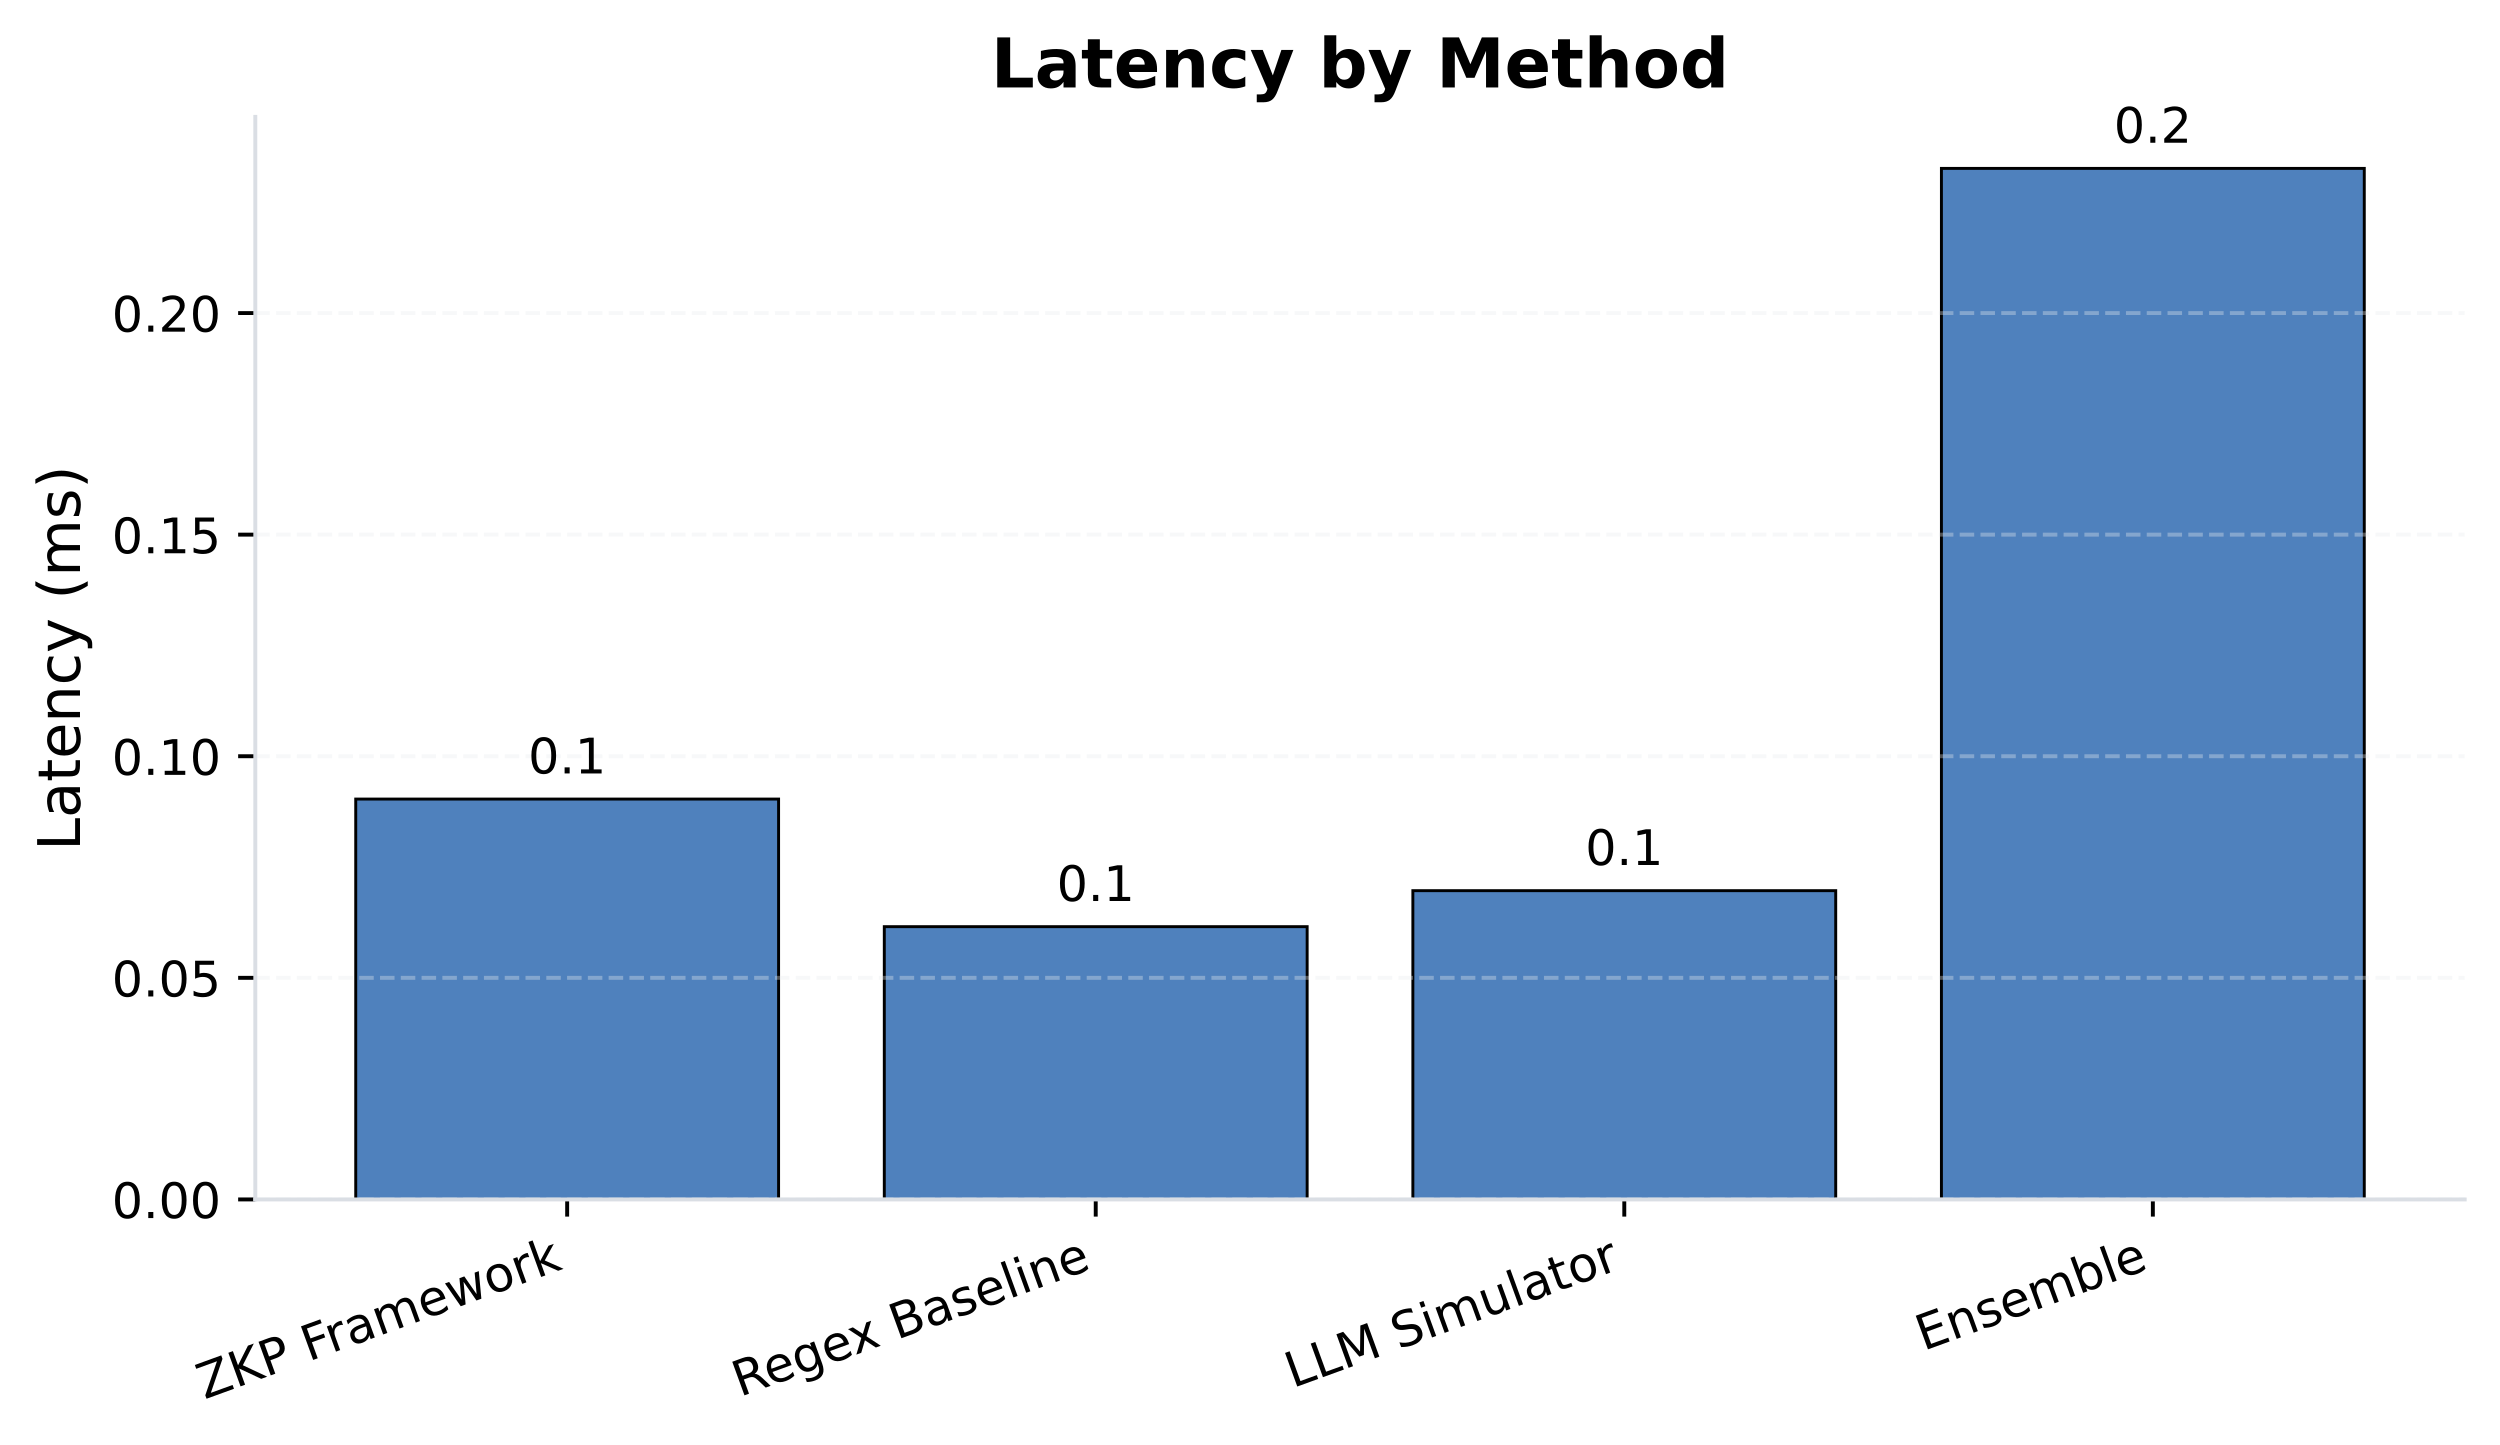
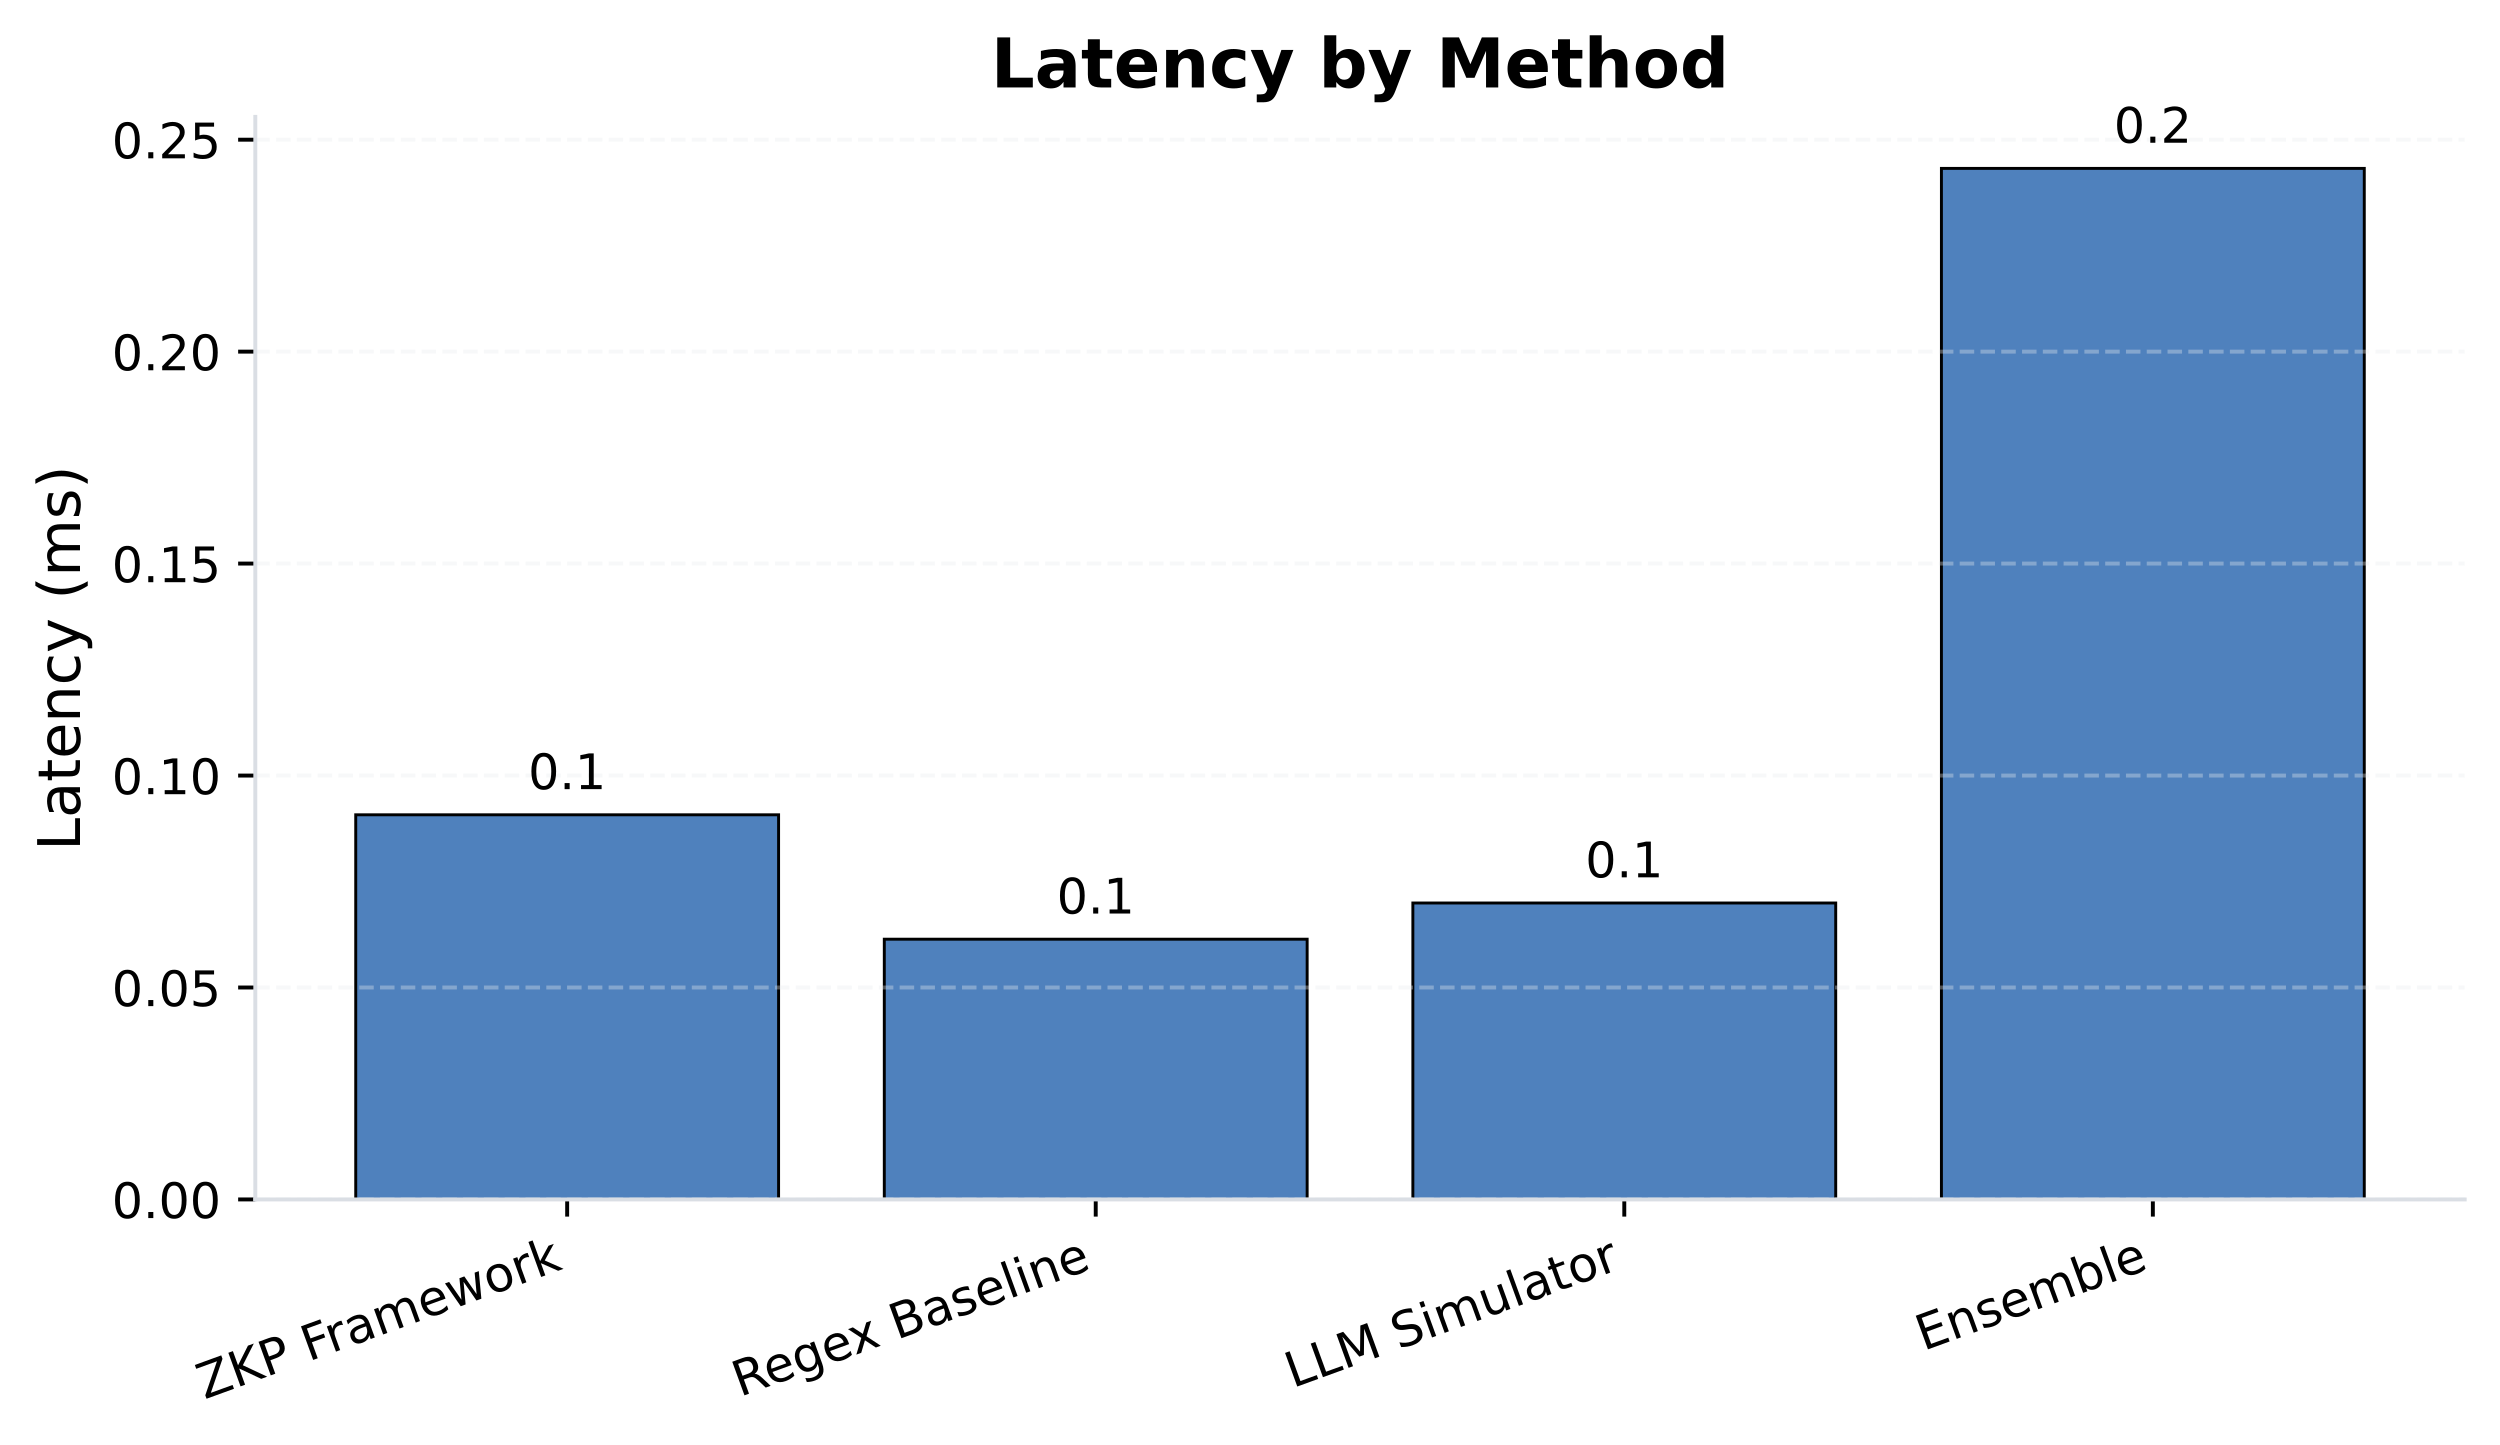
<svg xmlns="http://www.w3.org/2000/svg" xmlns:xlink="http://www.w3.org/1999/xlink" width="509.979pt" height="294.641pt" viewBox="0 0 509.979 294.641" version="1.1">
  <defs>
    <style type="text/css">*{stroke-linejoin: round; stroke-linecap: butt}</style>
  </defs>
  <g id="figure_1">
    <g id="patch_1">
      <path d="M 0 294.641  L 509.979 294.641  L 509.979 0  L 0 0  L 0 294.641  z " style="fill: none" />
    </g>
    <g id="axes_1">
      <g id="patch_2">
        <path d="M 52.079 244.678  L 502.779 244.678  L 502.779 23.838  L 52.079 23.838  L 52.079 244.678  z " style="fill: none" />
      </g>
      <g id="patch_3">
-         <path d="M 72.566 244.678  L 158.824 244.678  L 158.824 163.009  L 72.566 163.009  z " clip-path="url(#p9b73fdce96)" style="fill: #4f81bd; stroke: #000000; stroke-width: 0.6; stroke-linejoin: miter" />
+         <path d="M 72.566 244.678  L 158.824 244.678  L 158.824 166.217  L 72.566 166.217  z " clip-path="url(#p53a51ffe1f)" style="fill: #4f81bd; stroke: #000000; stroke-width: 0.6; stroke-linejoin: miter" />
      </g>
      <g id="patch_4">
-         <path d="M 180.389 244.678  L 266.647 244.678  L 266.647 189.033  L 180.389 189.033  z " clip-path="url(#p9b73fdce96)" style="fill: #4f81bd; stroke: #000000; stroke-width: 0.6; stroke-linejoin: miter" />
+         <path d="M 180.389 244.678  L 266.647 244.678  L 266.647 191.593  L 180.389 191.593  z " clip-path="url(#p53a51ffe1f)" style="fill: #4f81bd; stroke: #000000; stroke-width: 0.6; stroke-linejoin: miter" />
      </g>
      <g id="patch_5">
-         <path d="M 288.212 244.678  L 374.47 244.678  L 374.47 181.688  L 288.212 181.688  z " clip-path="url(#p9b73fdce96)" style="fill: #4f81bd; stroke: #000000; stroke-width: 0.6; stroke-linejoin: miter" />
+         <path d="M 288.212 244.678  L 374.47 244.678  L 374.47 184.205  L 288.212 184.205  z " clip-path="url(#p53a51ffe1f)" style="fill: #4f81bd; stroke: #000000; stroke-width: 0.6; stroke-linejoin: miter" />
      </g>
      <g id="patch_6">
-         <path d="M 396.035 244.678  L 482.293 244.678  L 482.293 34.354  L 396.035 34.354  z " clip-path="url(#p9b73fdce96)" style="fill: #4f81bd; stroke: #000000; stroke-width: 0.6; stroke-linejoin: miter" />
+         <path d="M 396.035 244.678  L 482.293 244.678  L 482.293 34.354  L 396.035 34.354  z " clip-path="url(#p53a51ffe1f)" style="fill: #4f81bd; stroke: #000000; stroke-width: 0.6; stroke-linejoin: miter" />
      </g>
      <g id="matplotlib.axis_1">
        <g id="xtick_1">
          <g id="line2d_1">
            <defs>
-               <path id="m4042a8eebd" d="M 0 0  L 0 3.5  " style="stroke: #000000; stroke-width: 0.8" />
+               <path id="m94153f0813" d="M 0 0  L 0 3.5  " style="stroke: #000000; stroke-width: 0.8" />
            </defs>
            <g>
-               <use xlink:href="#m4042a8eebd" x="115.695" y="244.678" style="stroke: #000000; stroke-width: 0.8" />
+               <use xlink:href="#m94153f0813" x="115.695" y="244.678" style="stroke: #000000; stroke-width: 0.8" />
            </g>
          </g>
          <g id="text_1">
            <g transform="translate(41.71257 285.4866) rotate(-20) scale(0.1 -0.1)">
              <defs>
                <path id="DejaVuSans-5a" d="M 359 4666  L 4025 4666  L 4025 4184  L 1075 531  L 4097 531  L 4097 0  L 288 0  L 288 481  L 3238 4134  L 359 4134  L 359 4666  z " transform="scale(0.015625)" />
                <path id="DejaVuSans-4b" d="M 628 4666  L 1259 4666  L 1259 2694  L 3353 4666  L 4166 4666  L 1850 2491  L 4331 0  L 3500 0  L 1259 2247  L 1259 0  L 628 0  L 628 4666  z " transform="scale(0.015625)" />
                <path id="DejaVuSans-50" d="M 1259 4147  L 1259 2394  L 2053 2394  Q 2494 2394 2734 2622  Q 2975 2850 2975 3272  Q 2975 3691 2734 3919  Q 2494 4147 2053 4147  L 1259 4147  z M 628 4666  L 2053 4666  Q 2838 4666 3239 4311  Q 3641 3956 3641 3272  Q 3641 2581 3239 2228  Q 2838 1875 2053 1875  L 1259 1875  L 1259 0  L 628 0  L 628 4666  z " transform="scale(0.015625)" />
                <path id="DejaVuSans-20" transform="scale(0.015625)" />
                <path id="DejaVuSans-46" d="M 628 4666  L 3309 4666  L 3309 4134  L 1259 4134  L 1259 2759  L 3109 2759  L 3109 2228  L 1259 2228  L 1259 0  L 628 0  L 628 4666  z " transform="scale(0.015625)" />
                <path id="DejaVuSans-72" d="M 2631 2963  Q 2534 3019 2420 3045  Q 2306 3072 2169 3072  Q 1681 3072 1420 2755  Q 1159 2438 1159 1844  L 1159 0  L 581 0  L 581 3500  L 1159 3500  L 1159 2956  Q 1341 3275 1631 3429  Q 1922 3584 2338 3584  Q 2397 3584 2469 3576  Q 2541 3569 2628 3553  L 2631 2963  z " transform="scale(0.015625)" />
                <path id="DejaVuSans-61" d="M 2194 1759  Q 1497 1759 1228 1600  Q 959 1441 959 1056  Q 959 750 1161 570  Q 1363 391 1709 391  Q 2188 391 2477 730  Q 2766 1069 2766 1631  L 2766 1759  L 2194 1759  z M 3341 1997  L 3341 0  L 2766 0  L 2766 531  Q 2569 213 2275 61  Q 1981 -91 1556 -91  Q 1019 -91 701 211  Q 384 513 384 1019  Q 384 1609 779 1909  Q 1175 2209 1959 2209  L 2766 2209  L 2766 2266  Q 2766 2663 2505 2880  Q 2244 3097 1772 3097  Q 1472 3097 1187 3025  Q 903 2953 641 2809  L 641 3341  Q 956 3463 1253 3523  Q 1550 3584 1831 3584  Q 2591 3584 2966 3190  Q 3341 2797 3341 1997  z " transform="scale(0.015625)" />
                <path id="DejaVuSans-6d" d="M 3328 2828  Q 3544 3216 3844 3400  Q 4144 3584 4550 3584  Q 5097 3584 5394 3201  Q 5691 2819 5691 2113  L 5691 0  L 5113 0  L 5113 2094  Q 5113 2597 4934 2840  Q 4756 3084 4391 3084  Q 3944 3084 3684 2787  Q 3425 2491 3425 1978  L 3425 0  L 2847 0  L 2847 2094  Q 2847 2600 2669 2842  Q 2491 3084 2119 3084  Q 1678 3084 1418 2786  Q 1159 2488 1159 1978  L 1159 0  L 581 0  L 581 3500  L 1159 3500  L 1159 2956  Q 1356 3278 1631 3431  Q 1906 3584 2284 3584  Q 2666 3584 2933 3390  Q 3200 3197 3328 2828  z " transform="scale(0.015625)" />
                <path id="DejaVuSans-65" d="M 3597 1894  L 3597 1613  L 953 1613  Q 991 1019 1311 708  Q 1631 397 2203 397  Q 2534 397 2845 478  Q 3156 559 3463 722  L 3463 178  Q 3153 47 2828 -22  Q 2503 -91 2169 -91  Q 1331 -91 842 396  Q 353 884 353 1716  Q 353 2575 817 3079  Q 1281 3584 2069 3584  Q 2775 3584 3186 3129  Q 3597 2675 3597 1894  z M 3022 2063  Q 3016 2534 2758 2815  Q 2500 3097 2075 3097  Q 1594 3097 1305 2825  Q 1016 2553 972 2059  L 3022 2063  z " transform="scale(0.015625)" />
                <path id="DejaVuSans-77" d="M 269 3500  L 844 3500  L 1563 769  L 2278 3500  L 2956 3500  L 3675 769  L 4391 3500  L 4966 3500  L 4050 0  L 3372 0  L 2619 2869  L 1863 0  L 1184 0  L 269 3500  z " transform="scale(0.015625)" />
                <path id="DejaVuSans-6f" d="M 1959 3097  Q 1497 3097 1228 2736  Q 959 2375 959 1747  Q 959 1119 1226 758  Q 1494 397 1959 397  Q 2419 397 2687 759  Q 2956 1122 2956 1747  Q 2956 2369 2687 2733  Q 2419 3097 1959 3097  z M 1959 3584  Q 2709 3584 3137 3096  Q 3566 2609 3566 1747  Q 3566 888 3137 398  Q 2709 -91 1959 -91  Q 1206 -91 779 398  Q 353 888 353 1747  Q 353 2609 779 3096  Q 1206 3584 1959 3584  z " transform="scale(0.015625)" />
                <path id="DejaVuSans-6b" d="M 581 4863  L 1159 4863  L 1159 1991  L 2875 3500  L 3609 3500  L 1753 1863  L 3688 0  L 2938 0  L 1159 1709  L 1159 0  L 581 0  L 581 4863  z " transform="scale(0.015625)" />
              </defs>
              <use xlink:href="#DejaVuSans-5a" />
              <use xlink:href="#DejaVuSans-4b" transform="translate(68.50586 0)" />
              <use xlink:href="#DejaVuSans-50" transform="translate(134.082 0)" />
              <use xlink:href="#DejaVuSans-20" transform="translate(194.3848 0)" />
              <use xlink:href="#DejaVuSans-46" transform="translate(226.1719 0)" />
              <use xlink:href="#DejaVuSans-72" transform="translate(276.4414 0)" />
              <use xlink:href="#DejaVuSans-61" transform="translate(317.5547 0)" />
              <use xlink:href="#DejaVuSans-6d" transform="translate(378.834 0)" />
              <use xlink:href="#DejaVuSans-65" transform="translate(476.2461 0)" />
              <use xlink:href="#DejaVuSans-77" transform="translate(537.7695 0)" />
              <use xlink:href="#DejaVuSans-6f" transform="translate(619.5566 0)" />
              <use xlink:href="#DejaVuSans-72" transform="translate(680.7383 0)" />
              <use xlink:href="#DejaVuSans-6b" transform="translate(721.8516 0)" />
            </g>
          </g>
        </g>
        <g id="xtick_2">
          <g id="line2d_2">
            <g>
-               <use xlink:href="#m4042a8eebd" x="223.518" y="244.678" style="stroke: #000000; stroke-width: 0.8" />
+               <use xlink:href="#m94153f0813" x="223.518" y="244.678" style="stroke: #000000; stroke-width: 0.8" />
            </g>
          </g>
          <g id="text_2">
            <g transform="translate(150.9451 284.9735) rotate(-20) scale(0.1 -0.1)">
              <defs>
                <path id="DejaVuSans-52" d="M 2841 2188  Q 3044 2119 3236 1894  Q 3428 1669 3622 1275  L 4263 0  L 3584 0  L 2988 1197  Q 2756 1666 2539 1819  Q 2322 1972 1947 1972  L 1259 1972  L 1259 0  L 628 0  L 628 4666  L 2053 4666  Q 2853 4666 3247 4331  Q 3641 3997 3641 3322  Q 3641 2881 3436 2590  Q 3231 2300 2841 2188  z M 1259 4147  L 1259 2491  L 2053 2491  Q 2509 2491 2742 2702  Q 2975 2913 2975 3322  Q 2975 3731 2742 3939  Q 2509 4147 2053 4147  L 1259 4147  z " transform="scale(0.015625)" />
                <path id="DejaVuSans-67" d="M 2906 1791  Q 2906 2416 2648 2759  Q 2391 3103 1925 3103  Q 1463 3103 1205 2759  Q 947 2416 947 1791  Q 947 1169 1205 825  Q 1463 481 1925 481  Q 2391 481 2648 825  Q 2906 1169 2906 1791  z M 3481 434  Q 3481 -459 3084 -895  Q 2688 -1331 1869 -1331  Q 1566 -1331 1297 -1286  Q 1028 -1241 775 -1147  L 775 -588  Q 1028 -725 1275 -790  Q 1522 -856 1778 -856  Q 2344 -856 2625 -561  Q 2906 -266 2906 331  L 2906 616  Q 2728 306 2450 153  Q 2172 0 1784 0  Q 1141 0 747 490  Q 353 981 353 1791  Q 353 2603 747 3093  Q 1141 3584 1784 3584  Q 2172 3584 2450 3431  Q 2728 3278 2906 2969  L 2906 3500  L 3481 3500  L 3481 434  z " transform="scale(0.015625)" />
                <path id="DejaVuSans-78" d="M 3513 3500  L 2247 1797  L 3578 0  L 2900 0  L 1881 1375  L 863 0  L 184 0  L 1544 1831  L 300 3500  L 978 3500  L 1906 2253  L 2834 3500  L 3513 3500  z " transform="scale(0.015625)" />
                <path id="DejaVuSans-42" d="M 1259 2228  L 1259 519  L 2272 519  Q 2781 519 3026 730  Q 3272 941 3272 1375  Q 3272 1813 3026 2020  Q 2781 2228 2272 2228  L 1259 2228  z M 1259 4147  L 1259 2741  L 2194 2741  Q 2656 2741 2882 2914  Q 3109 3088 3109 3444  Q 3109 3797 2882 3972  Q 2656 4147 2194 4147  L 1259 4147  z M 628 4666  L 2241 4666  Q 2963 4666 3353 4366  Q 3744 4066 3744 3513  Q 3744 3084 3544 2831  Q 3344 2578 2956 2516  Q 3422 2416 3680 2098  Q 3938 1781 3938 1306  Q 3938 681 3513 340  Q 3088 0 2303 0  L 628 0  L 628 4666  z " transform="scale(0.015625)" />
                <path id="DejaVuSans-73" d="M 2834 3397  L 2834 2853  Q 2591 2978 2328 3040  Q 2066 3103 1784 3103  Q 1356 3103 1142 2972  Q 928 2841 928 2578  Q 928 2378 1081 2264  Q 1234 2150 1697 2047  L 1894 2003  Q 2506 1872 2764 1633  Q 3022 1394 3022 966  Q 3022 478 2636 193  Q 2250 -91 1575 -91  Q 1294 -91 989 -36  Q 684 19 347 128  L 347 722  Q 666 556 975 473  Q 1284 391 1588 391  Q 1994 391 2212 530  Q 2431 669 2431 922  Q 2431 1156 2273 1281  Q 2116 1406 1581 1522  L 1381 1569  Q 847 1681 609 1914  Q 372 2147 372 2553  Q 372 3047 722 3315  Q 1072 3584 1716 3584  Q 2034 3584 2315 3537  Q 2597 3491 2834 3397  z " transform="scale(0.015625)" />
                <path id="DejaVuSans-6c" d="M 603 4863  L 1178 4863  L 1178 0  L 603 0  L 603 4863  z " transform="scale(0.015625)" />
                <path id="DejaVuSans-69" d="M 603 3500  L 1178 3500  L 1178 0  L 603 0  L 603 3500  z M 603 4863  L 1178 4863  L 1178 4134  L 603 4134  L 603 4863  z " transform="scale(0.015625)" />
                <path id="DejaVuSans-6e" d="M 3513 2113  L 3513 0  L 2938 0  L 2938 2094  Q 2938 2591 2744 2837  Q 2550 3084 2163 3084  Q 1697 3084 1428 2787  Q 1159 2491 1159 1978  L 1159 0  L 581 0  L 581 3500  L 1159 3500  L 1159 2956  Q 1366 3272 1645 3428  Q 1925 3584 2291 3584  Q 2894 3584 3203 3211  Q 3513 2838 3513 2113  z " transform="scale(0.015625)" />
              </defs>
              <use xlink:href="#DejaVuSans-52" />
              <use xlink:href="#DejaVuSans-65" transform="translate(64.98242 0)" />
              <use xlink:href="#DejaVuSans-67" transform="translate(126.5059 0)" />
              <use xlink:href="#DejaVuSans-65" transform="translate(189.9824 0)" />
              <use xlink:href="#DejaVuSans-78" transform="translate(249.7559 0)" />
              <use xlink:href="#DejaVuSans-20" transform="translate(308.9355 0)" />
              <use xlink:href="#DejaVuSans-42" transform="translate(340.7227 0)" />
              <use xlink:href="#DejaVuSans-61" transform="translate(409.3262 0)" />
              <use xlink:href="#DejaVuSans-73" transform="translate(470.6055 0)" />
              <use xlink:href="#DejaVuSans-65" transform="translate(522.7051 0)" />
              <use xlink:href="#DejaVuSans-6c" transform="translate(584.2285 0)" />
              <use xlink:href="#DejaVuSans-69" transform="translate(612.0117 0)" />
              <use xlink:href="#DejaVuSans-6e" transform="translate(639.7949 0)" />
              <use xlink:href="#DejaVuSans-65" transform="translate(703.1738 0)" />
            </g>
          </g>
        </g>
        <g id="xtick_3">
          <g id="line2d_3">
            <g>
-               <use xlink:href="#m4042a8eebd" x="331.341" y="244.678" style="stroke: #000000; stroke-width: 0.8" />
+               <use xlink:href="#m94153f0813" x="331.341" y="244.678" style="stroke: #000000; stroke-width: 0.8" />
            </g>
          </g>
          <g id="text_3">
            <g transform="translate(263.7132 283.1737) rotate(-20) scale(0.1 -0.1)">
              <defs>
                <path id="DejaVuSans-4c" d="M 628 4666  L 1259 4666  L 1259 531  L 3531 531  L 3531 0  L 628 0  L 628 4666  z " transform="scale(0.015625)" />
                <path id="DejaVuSans-4d" d="M 628 4666  L 1569 4666  L 2759 1491  L 3956 4666  L 4897 4666  L 4897 0  L 4281 0  L 4281 4097  L 3078 897  L 2444 897  L 1241 4097  L 1241 0  L 628 0  L 628 4666  z " transform="scale(0.015625)" />
                <path id="DejaVuSans-53" d="M 3425 4513  L 3425 3897  Q 3066 4069 2747 4153  Q 2428 4238 2131 4238  Q 1616 4238 1336 4038  Q 1056 3838 1056 3469  Q 1056 3159 1242 3001  Q 1428 2844 1947 2747  L 2328 2669  Q 3034 2534 3370 2195  Q 3706 1856 3706 1288  Q 3706 609 3251 259  Q 2797 -91 1919 -91  Q 1588 -91 1214 -16  Q 841 59 441 206  L 441 856  Q 825 641 1194 531  Q 1563 422 1919 422  Q 2459 422 2753 634  Q 3047 847 3047 1241  Q 3047 1584 2836 1778  Q 2625 1972 2144 2069  L 1759 2144  Q 1053 2284 737 2584  Q 422 2884 422 3419  Q 422 4038 858 4394  Q 1294 4750 2059 4750  Q 2388 4750 2728 4690  Q 3069 4631 3425 4513  z " transform="scale(0.015625)" />
                <path id="DejaVuSans-75" d="M 544 1381  L 544 3500  L 1119 3500  L 1119 1403  Q 1119 906 1312 657  Q 1506 409 1894 409  Q 2359 409 2629 706  Q 2900 1003 2900 1516  L 2900 3500  L 3475 3500  L 3475 0  L 2900 0  L 2900 538  Q 2691 219 2414 64  Q 2138 -91 1772 -91  Q 1169 -91 856 284  Q 544 659 544 1381  z M 1991 3584  L 1991 3584  z " transform="scale(0.015625)" />
                <path id="DejaVuSans-74" d="M 1172 4494  L 1172 3500  L 2356 3500  L 2356 3053  L 1172 3053  L 1172 1153  Q 1172 725 1289 603  Q 1406 481 1766 481  L 2356 481  L 2356 0  L 1766 0  Q 1100 0 847 248  Q 594 497 594 1153  L 594 3053  L 172 3053  L 172 3500  L 594 3500  L 594 4494  L 1172 4494  z " transform="scale(0.015625)" />
              </defs>
              <use xlink:href="#DejaVuSans-4c" />
              <use xlink:href="#DejaVuSans-4c" transform="translate(55.71289 0)" />
              <use xlink:href="#DejaVuSans-4d" transform="translate(111.4258 0)" />
              <use xlink:href="#DejaVuSans-20" transform="translate(197.7051 0)" />
              <use xlink:href="#DejaVuSans-53" transform="translate(229.4922 0)" />
              <use xlink:href="#DejaVuSans-69" transform="translate(292.9688 0)" />
              <use xlink:href="#DejaVuSans-6d" transform="translate(320.752 0)" />
              <use xlink:href="#DejaVuSans-75" transform="translate(418.1641 0)" />
              <use xlink:href="#DejaVuSans-6c" transform="translate(481.543 0)" />
              <use xlink:href="#DejaVuSans-61" transform="translate(509.3262 0)" />
              <use xlink:href="#DejaVuSans-74" transform="translate(570.6055 0)" />
              <use xlink:href="#DejaVuSans-6f" transform="translate(609.8145 0)" />
              <use xlink:href="#DejaVuSans-72" transform="translate(670.9961 0)" />
            </g>
          </g>
        </g>
        <g id="xtick_4">
          <g id="line2d_4">
            <g>
-               <use xlink:href="#m4042a8eebd" x="439.164" y="244.678" style="stroke: #000000; stroke-width: 0.8" />
+               <use xlink:href="#m94153f0813" x="439.164" y="244.678" style="stroke: #000000; stroke-width: 0.8" />
            </g>
          </g>
          <g id="text_4">
            <g transform="translate(392.3709 275.5904) rotate(-20) scale(0.1 -0.1)">
              <defs>
                <path id="DejaVuSans-45" d="M 628 4666  L 3578 4666  L 3578 4134  L 1259 4134  L 1259 2753  L 3481 2753  L 3481 2222  L 1259 2222  L 1259 531  L 3634 531  L 3634 0  L 628 0  L 628 4666  z " transform="scale(0.015625)" />
                <path id="DejaVuSans-62" d="M 3116 1747  Q 3116 2381 2855 2742  Q 2594 3103 2138 3103  Q 1681 3103 1420 2742  Q 1159 2381 1159 1747  Q 1159 1113 1420 752  Q 1681 391 2138 391  Q 2594 391 2855 752  Q 3116 1113 3116 1747  z M 1159 2969  Q 1341 3281 1617 3432  Q 1894 3584 2278 3584  Q 2916 3584 3314 3078  Q 3713 2572 3713 1747  Q 3713 922 3314 415  Q 2916 -91 2278 -91  Q 1894 -91 1617 61  Q 1341 213 1159 525  L 1159 0  L 581 0  L 581 4863  L 1159 4863  L 1159 2969  z " transform="scale(0.015625)" />
              </defs>
              <use xlink:href="#DejaVuSans-45" />
              <use xlink:href="#DejaVuSans-6e" transform="translate(63.18359 0)" />
              <use xlink:href="#DejaVuSans-73" transform="translate(126.5625 0)" />
              <use xlink:href="#DejaVuSans-65" transform="translate(178.6621 0)" />
              <use xlink:href="#DejaVuSans-6d" transform="translate(240.1855 0)" />
              <use xlink:href="#DejaVuSans-62" transform="translate(337.5977 0)" />
              <use xlink:href="#DejaVuSans-6c" transform="translate(401.0742 0)" />
              <use xlink:href="#DejaVuSans-65" transform="translate(428.8574 0)" />
            </g>
          </g>
        </g>
      </g>
      <g id="matplotlib.axis_2">
        <g id="ytick_1">
          <g id="line2d_5">
-             <path d="M 52.079 244.678  L 502.779 244.678  " clip-path="url(#p9b73fdce96)" style="fill: none; stroke-dasharray: 2.96,1.28; stroke-dashoffset: 0; stroke: #e9ecef; stroke-opacity: 0.35; stroke-width: 0.8" />
+             <path d="M 52.079 244.678  L 502.779 244.678  " clip-path="url(#p53a51ffe1f)" style="fill: none; stroke-dasharray: 2.96,1.28; stroke-dashoffset: 0; stroke: #e9ecef; stroke-opacity: 0.35; stroke-width: 0.8" />
          </g>
          <g id="line2d_6">
            <defs>
-               <path id="m403dfc84d6" d="M 0 0  L -3.5 0  " style="stroke: #000000; stroke-width: 0.8" />
+               <path id="m1c121c171b" d="M 0 0  L -3.5 0  " style="stroke: #000000; stroke-width: 0.8" />
            </defs>
            <g>
-               <use xlink:href="#m403dfc84d6" x="52.079" y="244.678" style="stroke: #000000; stroke-width: 0.8" />
+               <use xlink:href="#m1c121c171b" x="52.079" y="244.678" style="stroke: #000000; stroke-width: 0.8" />
            </g>
          </g>
          <g id="text_5">
            <g transform="translate(22.81375 248.4771) scale(0.1 -0.1)">
              <defs>
                <path id="DejaVuSans-30" d="M 2034 4250  Q 1547 4250 1301 3770  Q 1056 3291 1056 2328  Q 1056 1369 1301 889  Q 1547 409 2034 409  Q 2525 409 2770 889  Q 3016 1369 3016 2328  Q 3016 3291 2770 3770  Q 2525 4250 2034 4250  z M 2034 4750  Q 2819 4750 3233 4129  Q 3647 3509 3647 2328  Q 3647 1150 3233 529  Q 2819 -91 2034 -91  Q 1250 -91 836 529  Q 422 1150 422 2328  Q 422 3509 836 4129  Q 1250 4750 2034 4750  z " transform="scale(0.015625)" />
                <path id="DejaVuSans-2e" d="M 684 794  L 1344 794  L 1344 0  L 684 0  L 684 794  z " transform="scale(0.015625)" />
              </defs>
              <use xlink:href="#DejaVuSans-30" />
              <use xlink:href="#DejaVuSans-2e" transform="translate(63.62305 0)" />
              <use xlink:href="#DejaVuSans-30" transform="translate(95.41016 0)" />
              <use xlink:href="#DejaVuSans-30" transform="translate(159.0332 0)" />
            </g>
          </g>
        </g>
        <g id="ytick_2">
          <g id="line2d_7">
-             <path d="M 52.079 199.474  L 502.779 199.474  " clip-path="url(#p9b73fdce96)" style="fill: none; stroke-dasharray: 2.96,1.28; stroke-dashoffset: 0; stroke: #e9ecef; stroke-opacity: 0.35; stroke-width: 0.8" />
+             <path d="M 52.079 201.441  L 502.779 201.441  " clip-path="url(#p53a51ffe1f)" style="fill: none; stroke-dasharray: 2.96,1.28; stroke-dashoffset: 0; stroke: #e9ecef; stroke-opacity: 0.35; stroke-width: 0.8" />
          </g>
          <g id="line2d_8">
            <g>
-               <use xlink:href="#m403dfc84d6" x="52.079" y="199.474" style="stroke: #000000; stroke-width: 0.8" />
+               <use xlink:href="#m1c121c171b" x="52.079" y="201.441" style="stroke: #000000; stroke-width: 0.8" />
            </g>
          </g>
          <g id="text_6">
-             <g transform="translate(22.81375 203.2731) scale(0.1 -0.1)">
+             <g transform="translate(22.81375 205.2405) scale(0.1 -0.1)">
              <defs>
                <path id="DejaVuSans-35" d="M 691 4666  L 3169 4666  L 3169 4134  L 1269 4134  L 1269 2991  Q 1406 3038 1543 3061  Q 1681 3084 1819 3084  Q 2600 3084 3056 2656  Q 3513 2228 3513 1497  Q 3513 744 3044 326  Q 2575 -91 1722 -91  Q 1428 -91 1123 -41  Q 819 9 494 109  L 494 744  Q 775 591 1075 516  Q 1375 441 1709 441  Q 2250 441 2565 725  Q 2881 1009 2881 1497  Q 2881 1984 2565 2268  Q 2250 2553 1709 2553  Q 1456 2553 1204 2497  Q 953 2441 691 2322  L 691 4666  z " transform="scale(0.015625)" />
              </defs>
              <use xlink:href="#DejaVuSans-30" />
              <use xlink:href="#DejaVuSans-2e" transform="translate(63.62305 0)" />
              <use xlink:href="#DejaVuSans-30" transform="translate(95.41016 0)" />
              <use xlink:href="#DejaVuSans-35" transform="translate(159.0332 0)" />
            </g>
          </g>
        </g>
        <g id="ytick_3">
          <g id="line2d_9">
-             <path d="M 52.079 154.27  L 502.779 154.27  " clip-path="url(#p9b73fdce96)" style="fill: none; stroke-dasharray: 2.96,1.28; stroke-dashoffset: 0; stroke: #e9ecef; stroke-opacity: 0.35; stroke-width: 0.8" />
+             <path d="M 52.079 158.205  L 502.779 158.205  " clip-path="url(#p53a51ffe1f)" style="fill: none; stroke-dasharray: 2.96,1.28; stroke-dashoffset: 0; stroke: #e9ecef; stroke-opacity: 0.35; stroke-width: 0.8" />
          </g>
          <g id="line2d_10">
            <g>
-               <use xlink:href="#m403dfc84d6" x="52.079" y="154.27" style="stroke: #000000; stroke-width: 0.8" />
+               <use xlink:href="#m1c121c171b" x="52.079" y="158.205" style="stroke: #000000; stroke-width: 0.8" />
            </g>
          </g>
          <g id="text_7">
-             <g transform="translate(22.81375 158.069) scale(0.1 -0.1)">
+             <g transform="translate(22.81375 162.0039) scale(0.1 -0.1)">
              <defs>
                <path id="DejaVuSans-31" d="M 794 531  L 1825 531  L 1825 4091  L 703 3866  L 703 4441  L 1819 4666  L 2450 4666  L 2450 531  L 3481 531  L 3481 0  L 794 0  L 794 531  z " transform="scale(0.015625)" />
              </defs>
              <use xlink:href="#DejaVuSans-30" />
              <use xlink:href="#DejaVuSans-2e" transform="translate(63.62305 0)" />
              <use xlink:href="#DejaVuSans-31" transform="translate(95.41016 0)" />
              <use xlink:href="#DejaVuSans-30" transform="translate(159.0332 0)" />
            </g>
          </g>
        </g>
        <g id="ytick_4">
          <g id="line2d_11">
-             <path d="M 52.079 109.066  L 502.779 109.066  " clip-path="url(#p9b73fdce96)" style="fill: none; stroke-dasharray: 2.96,1.28; stroke-dashoffset: 0; stroke: #e9ecef; stroke-opacity: 0.35; stroke-width: 0.8" />
+             <path d="M 52.079 114.968  L 502.779 114.968  " clip-path="url(#p53a51ffe1f)" style="fill: none; stroke-dasharray: 2.96,1.28; stroke-dashoffset: 0; stroke: #e9ecef; stroke-opacity: 0.35; stroke-width: 0.8" />
          </g>
          <g id="line2d_12">
            <g>
-               <use xlink:href="#m403dfc84d6" x="52.079" y="109.066" style="stroke: #000000; stroke-width: 0.8" />
+               <use xlink:href="#m1c121c171b" x="52.079" y="114.968" style="stroke: #000000; stroke-width: 0.8" />
            </g>
          </g>
          <g id="text_8">
-             <g transform="translate(22.81375 112.865) scale(0.1 -0.1)">
+             <g transform="translate(22.81375 118.7673) scale(0.1 -0.1)">
              <use xlink:href="#DejaVuSans-30" />
              <use xlink:href="#DejaVuSans-2e" transform="translate(63.62305 0)" />
              <use xlink:href="#DejaVuSans-31" transform="translate(95.41016 0)" />
              <use xlink:href="#DejaVuSans-35" transform="translate(159.0332 0)" />
            </g>
          </g>
        </g>
        <g id="ytick_5">
          <g id="line2d_13">
-             <path d="M 52.079 63.862  L 502.779 63.862  " clip-path="url(#p9b73fdce96)" style="fill: none; stroke-dasharray: 2.96,1.28; stroke-dashoffset: 0; stroke: #e9ecef; stroke-opacity: 0.35; stroke-width: 0.8" />
+             <path d="M 52.079 71.732  L 502.779 71.732  " clip-path="url(#p53a51ffe1f)" style="fill: none; stroke-dasharray: 2.96,1.28; stroke-dashoffset: 0; stroke: #e9ecef; stroke-opacity: 0.35; stroke-width: 0.8" />
          </g>
          <g id="line2d_14">
            <g>
-               <use xlink:href="#m403dfc84d6" x="52.079" y="63.862" style="stroke: #000000; stroke-width: 0.8" />
+               <use xlink:href="#m1c121c171b" x="52.079" y="71.732" style="stroke: #000000; stroke-width: 0.8" />
            </g>
          </g>
          <g id="text_9">
-             <g transform="translate(22.81375 67.66096) scale(0.1 -0.1)">
+             <g transform="translate(22.81375 75.53073) scale(0.1 -0.1)">
              <defs>
                <path id="DejaVuSans-32" d="M 1228 531  L 3431 531  L 3431 0  L 469 0  L 469 531  Q 828 903 1448 1529  Q 2069 2156 2228 2338  Q 2531 2678 2651 2914  Q 2772 3150 2772 3378  Q 2772 3750 2511 3984  Q 2250 4219 1831 4219  Q 1534 4219 1204 4116  Q 875 4013 500 3803  L 500 4441  Q 881 4594 1212 4672  Q 1544 4750 1819 4750  Q 2544 4750 2975 4387  Q 3406 4025 3406 3419  Q 3406 3131 3298 2873  Q 3191 2616 2906 2266  Q 2828 2175 2409 1742  Q 1991 1309 1228 531  z " transform="scale(0.015625)" />
              </defs>
              <use xlink:href="#DejaVuSans-30" />
              <use xlink:href="#DejaVuSans-2e" transform="translate(63.62305 0)" />
              <use xlink:href="#DejaVuSans-32" transform="translate(95.41016 0)" />
              <use xlink:href="#DejaVuSans-30" transform="translate(159.0332 0)" />
            </g>
          </g>
        </g>
-         <g id="text_10">
+         <g id="ytick_6">
+           <g id="line2d_15">
+             <path d="M 52.079 28.495  L 502.779 28.495  " clip-path="url(#p53a51ffe1f)" style="fill: none; stroke-dasharray: 2.96,1.28; stroke-dashoffset: 0; stroke: #e9ecef; stroke-opacity: 0.35; stroke-width: 0.8" />
+           </g>
+           <g id="line2d_16">
+             <g>
+               <use xlink:href="#m1c121c171b" x="52.079" y="28.495" style="stroke: #000000; stroke-width: 0.8" />
+             </g>
+           </g>
+           <g id="text_10">
+             <g transform="translate(22.81375 32.29414) scale(0.1 -0.1)">
+               <use xlink:href="#DejaVuSans-30" />
+               <use xlink:href="#DejaVuSans-2e" transform="translate(63.62305 0)" />
+               <use xlink:href="#DejaVuSans-32" transform="translate(95.41016 0)" />
+               <use xlink:href="#DejaVuSans-35" transform="translate(159.0332 0)" />
+             </g>
+           </g>
+         </g>
+         <g id="text_11">
          <g transform="translate(16.31812 173.5335) rotate(-90) scale(0.12 -0.12)">
            <defs>
              <path id="DejaVuSans-63" d="M 3122 3366  L 3122 2828  Q 2878 2963 2633 3030  Q 2388 3097 2138 3097  Q 1578 3097 1268 2742  Q 959 2388 959 1747  Q 959 1106 1268 751  Q 1578 397 2138 397  Q 2388 397 2633 464  Q 2878 531 3122 666  L 3122 134  Q 2881 22 2623 -34  Q 2366 -91 2075 -91  Q 1284 -91 818 406  Q 353 903 353 1747  Q 353 2603 823 3093  Q 1294 3584 2113 3584  Q 2378 3584 2631 3529  Q 2884 3475 3122 3366  z " transform="scale(0.015625)" />
              <path id="DejaVuSans-79" d="M 2059 -325  Q 1816 -950 1584 -1140  Q 1353 -1331 966 -1331  L 506 -1331  L 506 -850  L 844 -850  Q 1081 -850 1212 -737  Q 1344 -625 1503 -206  L 1606 56  L 191 3500  L 800 3500  L 1894 763  L 2988 3500  L 3597 3500  L 2059 -325  z " transform="scale(0.015625)" />
              <path id="DejaVuSans-28" d="M 1984 4856  Q 1566 4138 1362 3434  Q 1159 2731 1159 2009  Q 1159 1288 1364 580  Q 1569 -128 1984 -844  L 1484 -844  Q 1016 -109 783 600  Q 550 1309 550 2009  Q 550 2706 781 3412  Q 1013 4119 1484 4856  L 1984 4856  z " transform="scale(0.015625)" />
              <path id="DejaVuSans-29" d="M 513 4856  L 1013 4856  Q 1481 4119 1714 3412  Q 1947 2706 1947 2009  Q 1947 1309 1714 600  Q 1481 -109 1013 -844  L 513 -844  Q 928 -128 1133 580  Q 1338 1288 1338 2009  Q 1338 2731 1133 3434  Q 928 4138 513 4856  z " transform="scale(0.015625)" />
            </defs>
            <use xlink:href="#DejaVuSans-4c" />
            <use xlink:href="#DejaVuSans-61" transform="translate(55.71289 0)" />
            <use xlink:href="#DejaVuSans-74" transform="translate(116.9922 0)" />
            <use xlink:href="#DejaVuSans-65" transform="translate(156.2012 0)" />
            <use xlink:href="#DejaVuSans-6e" transform="translate(217.7246 0)" />
            <use xlink:href="#DejaVuSans-63" transform="translate(281.1035 0)" />
            <use xlink:href="#DejaVuSans-79" transform="translate(336.084 0)" />
            <use xlink:href="#DejaVuSans-20" transform="translate(395.2637 0)" />
            <use xlink:href="#DejaVuSans-28" transform="translate(427.0508 0)" />
            <use xlink:href="#DejaVuSans-6d" transform="translate(466.0645 0)" />
            <use xlink:href="#DejaVuSans-73" transform="translate(563.4766 0)" />
            <use xlink:href="#DejaVuSans-29" transform="translate(615.5762 0)" />
          </g>
        </g>
      </g>
      <g id="patch_7">
        <path d="M 52.079 244.678  L 52.079 23.838  " style="fill: none; stroke: #dadee4; stroke-width: 0.8; stroke-linejoin: miter; stroke-linecap: square" />
      </g>
      <g id="patch_8">
        <path d="M 52.079 244.678  L 502.779 244.678  " style="fill: none; stroke: #dadee4; stroke-width: 0.8; stroke-linejoin: miter; stroke-linecap: square" />
      </g>
-       <g id="text_11">
-         <g transform="translate(107.7434 157.7746) scale(0.1 -0.1)">
+       <g id="text_12">
+         <g transform="translate(107.7434 160.9824) scale(0.1 -0.1)">
          <use xlink:href="#DejaVuSans-30" />
          <use xlink:href="#DejaVuSans-2e" transform="translate(63.62305 0)" />
          <use xlink:href="#DejaVuSans-31" transform="translate(95.41016 0)" />
        </g>
      </g>
-       <g id="text_12">
-         <g transform="translate(215.5663 183.7988) scale(0.1 -0.1)">
+       <g id="text_13">
+         <g transform="translate(215.5663 186.358) scale(0.1 -0.1)">
          <use xlink:href="#DejaVuSans-30" />
          <use xlink:href="#DejaVuSans-2e" transform="translate(63.62305 0)" />
          <use xlink:href="#DejaVuSans-31" transform="translate(95.41016 0)" />
        </g>
      </g>
-       <g id="text_13">
-         <g transform="translate(323.3893 176.4539) scale(0.1 -0.1)">
+       <g id="text_14">
+         <g transform="translate(323.3893 178.9704) scale(0.1 -0.1)">
          <use xlink:href="#DejaVuSans-30" />
          <use xlink:href="#DejaVuSans-2e" transform="translate(63.62305 0)" />
          <use xlink:href="#DejaVuSans-31" transform="translate(95.41016 0)" />
        </g>
      </g>
-       <g id="text_14">
+       <g id="text_15">
        <g transform="translate(431.2123 29.11946) scale(0.1 -0.1)">
          <use xlink:href="#DejaVuSans-30" />
          <use xlink:href="#DejaVuSans-2e" transform="translate(63.62305 0)" />
          <use xlink:href="#DejaVuSans-32" transform="translate(95.41016 0)" />
        </g>
      </g>
-       <g id="text_15">
+       <g id="text_16">
        <g transform="translate(202.1455 17.83781) scale(0.14 -0.14)">
          <defs>
            <path id="DejaVuSans-Bold-4c" d="M 588 4666  L 1791 4666  L 1791 909  L 3903 909  L 3903 0  L 588 0  L 588 4666  z " transform="scale(0.015625)" />
            <path id="DejaVuSans-Bold-61" d="M 2106 1575  Q 1756 1575 1579 1456  Q 1403 1338 1403 1106  Q 1403 894 1545 773  Q 1688 653 1941 653  Q 2256 653 2472 879  Q 2688 1106 2688 1447  L 2688 1575  L 2106 1575  z M 3816 1997  L 3816 0  L 2688 0  L 2688 519  Q 2463 200 2181 54  Q 1900 -91 1497 -91  Q 953 -91 614 226  Q 275 544 275 1050  Q 275 1666 698 1953  Q 1122 2241 2028 2241  L 2688 2241  L 2688 2328  Q 2688 2594 2478 2717  Q 2269 2841 1825 2841  Q 1466 2841 1156 2769  Q 847 2697 581 2553  L 581 3406  Q 941 3494 1303 3539  Q 1666 3584 2028 3584  Q 2975 3584 3395 3211  Q 3816 2838 3816 1997  z " transform="scale(0.015625)" />
            <path id="DejaVuSans-Bold-74" d="M 1759 4494  L 1759 3500  L 2913 3500  L 2913 2700  L 1759 2700  L 1759 1216  Q 1759 972 1856 886  Q 1953 800 2241 800  L 2816 800  L 2816 0  L 1856 0  Q 1194 0 917 276  Q 641 553 641 1216  L 641 2700  L 84 2700  L 84 3500  L 641 3500  L 641 4494  L 1759 4494  z " transform="scale(0.015625)" />
            <path id="DejaVuSans-Bold-65" d="M 4031 1759  L 4031 1441  L 1416 1441  Q 1456 1047 1700 850  Q 1944 653 2381 653  Q 2734 653 3104 758  Q 3475 863 3866 1075  L 3866 213  Q 3469 63 3072 -14  Q 2675 -91 2278 -91  Q 1328 -91 801 392  Q 275 875 275 1747  Q 275 2603 792 3093  Q 1309 3584 2216 3584  Q 3041 3584 3536 3087  Q 4031 2591 4031 1759  z M 2881 2131  Q 2881 2450 2695 2645  Q 2509 2841 2209 2841  Q 1884 2841 1681 2658  Q 1478 2475 1428 2131  L 2881 2131  z " transform="scale(0.015625)" />
            <path id="DejaVuSans-Bold-6e" d="M 4056 2131  L 4056 0  L 2931 0  L 2931 347  L 2931 1631  Q 2931 2084 2911 2256  Q 2891 2428 2841 2509  Q 2775 2619 2662 2680  Q 2550 2741 2406 2741  Q 2056 2741 1856 2470  Q 1656 2200 1656 1722  L 1656 0  L 538 0  L 538 3500  L 1656 3500  L 1656 2988  Q 1909 3294 2193 3439  Q 2478 3584 2822 3584  Q 3428 3584 3742 3212  Q 4056 2841 4056 2131  z " transform="scale(0.015625)" />
            <path id="DejaVuSans-Bold-63" d="M 3366 3391  L 3366 2478  Q 3138 2634 2908 2709  Q 2678 2784 2431 2784  Q 1963 2784 1702 2511  Q 1441 2238 1441 1747  Q 1441 1256 1702 982  Q 1963 709 2431 709  Q 2694 709 2930 787  Q 3166 866 3366 1019  L 3366 103  Q 3103 6 2833 -42  Q 2563 -91 2291 -91  Q 1344 -91 809 395  Q 275 881 275 1747  Q 275 2613 809 3098  Q 1344 3584 2291 3584  Q 2566 3584 2833 3536  Q 3100 3488 3366 3391  z " transform="scale(0.015625)" />
            <path id="DejaVuSans-Bold-79" d="M 78 3500  L 1197 3500  L 2138 1125  L 2938 3500  L 4056 3500  L 2584 -331  Q 2363 -916 2067 -1148  Q 1772 -1381 1288 -1381  L 641 -1381  L 641 -647  L 991 -647  Q 1275 -647 1404 -556  Q 1534 -466 1606 -231  L 1638 -134  L 78 3500  z " transform="scale(0.015625)" />
            <path id="DejaVuSans-Bold-20" transform="scale(0.015625)" />
            <path id="DejaVuSans-Bold-62" d="M 2400 722  Q 2759 722 2948 984  Q 3138 1247 3138 1747  Q 3138 2247 2948 2509  Q 2759 2772 2400 2772  Q 2041 2772 1848 2508  Q 1656 2244 1656 1747  Q 1656 1250 1848 986  Q 2041 722 2400 722  z M 1656 2988  Q 1888 3294 2169 3439  Q 2450 3584 2816 3584  Q 3463 3584 3878 3070  Q 4294 2556 4294 1747  Q 4294 938 3878 423  Q 3463 -91 2816 -91  Q 2450 -91 2169 54  Q 1888 200 1656 506  L 1656 0  L 538 0  L 538 4863  L 1656 4863  L 1656 2988  z " transform="scale(0.015625)" />
            <path id="DejaVuSans-Bold-4d" d="M 588 4666  L 2119 4666  L 3181 2169  L 4250 4666  L 5778 4666  L 5778 0  L 4641 0  L 4641 3413  L 3566 897  L 2803 897  L 1728 3413  L 1728 0  L 588 0  L 588 4666  z " transform="scale(0.015625)" />
            <path id="DejaVuSans-Bold-68" d="M 4056 2131  L 4056 0  L 2931 0  L 2931 347  L 2931 1625  Q 2931 2084 2911 2256  Q 2891 2428 2841 2509  Q 2775 2619 2662 2680  Q 2550 2741 2406 2741  Q 2056 2741 1856 2470  Q 1656 2200 1656 1722  L 1656 0  L 538 0  L 538 4863  L 1656 4863  L 1656 2988  Q 1909 3294 2193 3439  Q 2478 3584 2822 3584  Q 3428 3584 3742 3212  Q 4056 2841 4056 2131  z " transform="scale(0.015625)" />
            <path id="DejaVuSans-Bold-6f" d="M 2203 2784  Q 1831 2784 1636 2517  Q 1441 2250 1441 1747  Q 1441 1244 1636 976  Q 1831 709 2203 709  Q 2569 709 2762 976  Q 2956 1244 2956 1747  Q 2956 2250 2762 2517  Q 2569 2784 2203 2784  z M 2203 3584  Q 3106 3584 3614 3096  Q 4122 2609 4122 1747  Q 4122 884 3614 396  Q 3106 -91 2203 -91  Q 1297 -91 786 396  Q 275 884 275 1747  Q 275 2609 786 3096  Q 1297 3584 2203 3584  z " transform="scale(0.015625)" />
            <path id="DejaVuSans-Bold-64" d="M 2919 2988  L 2919 4863  L 4044 4863  L 4044 0  L 2919 0  L 2919 506  Q 2688 197 2409 53  Q 2131 -91 1766 -91  Q 1119 -91 703 423  Q 288 938 288 1747  Q 288 2556 703 3070  Q 1119 3584 1766 3584  Q 2128 3584 2408 3439  Q 2688 3294 2919 2988  z M 2181 722  Q 2541 722 2730 984  Q 2919 1247 2919 1747  Q 2919 2247 2730 2509  Q 2541 2772 2181 2772  Q 1825 2772 1636 2509  Q 1447 2247 1447 1747  Q 1447 1247 1636 984  Q 1825 722 2181 722  z " transform="scale(0.015625)" />
          </defs>
          <use xlink:href="#DejaVuSans-Bold-4c" />
          <use xlink:href="#DejaVuSans-Bold-61" transform="translate(63.7207 0)" />
          <use xlink:href="#DejaVuSans-Bold-74" transform="translate(131.2012 0)" />
          <use xlink:href="#DejaVuSans-Bold-65" transform="translate(179.0039 0)" />
          <use xlink:href="#DejaVuSans-Bold-6e" transform="translate(246.8262 0)" />
          <use xlink:href="#DejaVuSans-Bold-63" transform="translate(318.0176 0)" />
          <use xlink:href="#DejaVuSans-Bold-79" transform="translate(377.2949 0)" />
          <use xlink:href="#DejaVuSans-Bold-20" transform="translate(442.4805 0)" />
          <use xlink:href="#DejaVuSans-Bold-62" transform="translate(477.2949 0)" />
          <use xlink:href="#DejaVuSans-Bold-79" transform="translate(548.877 0)" />
          <use xlink:href="#DejaVuSans-Bold-20" transform="translate(614.0625 0)" />
          <use xlink:href="#DejaVuSans-Bold-4d" transform="translate(648.877 0)" />
          <use xlink:href="#DejaVuSans-Bold-65" transform="translate(748.3887 0)" />
          <use xlink:href="#DejaVuSans-Bold-74" transform="translate(816.2109 0)" />
          <use xlink:href="#DejaVuSans-Bold-68" transform="translate(864.0137 0)" />
          <use xlink:href="#DejaVuSans-Bold-6f" transform="translate(935.2051 0)" />
          <use xlink:href="#DejaVuSans-Bold-64" transform="translate(1003.906 0)" />
        </g>
      </g>
    </g>
  </g>
  <defs>
-     <clipPath id="p9b73fdce96">
+     <clipPath id="p53a51ffe1f">
      <rect x="52.079" y="23.838" width="450.7" height="220.84" />
    </clipPath>
  </defs>
</svg>
